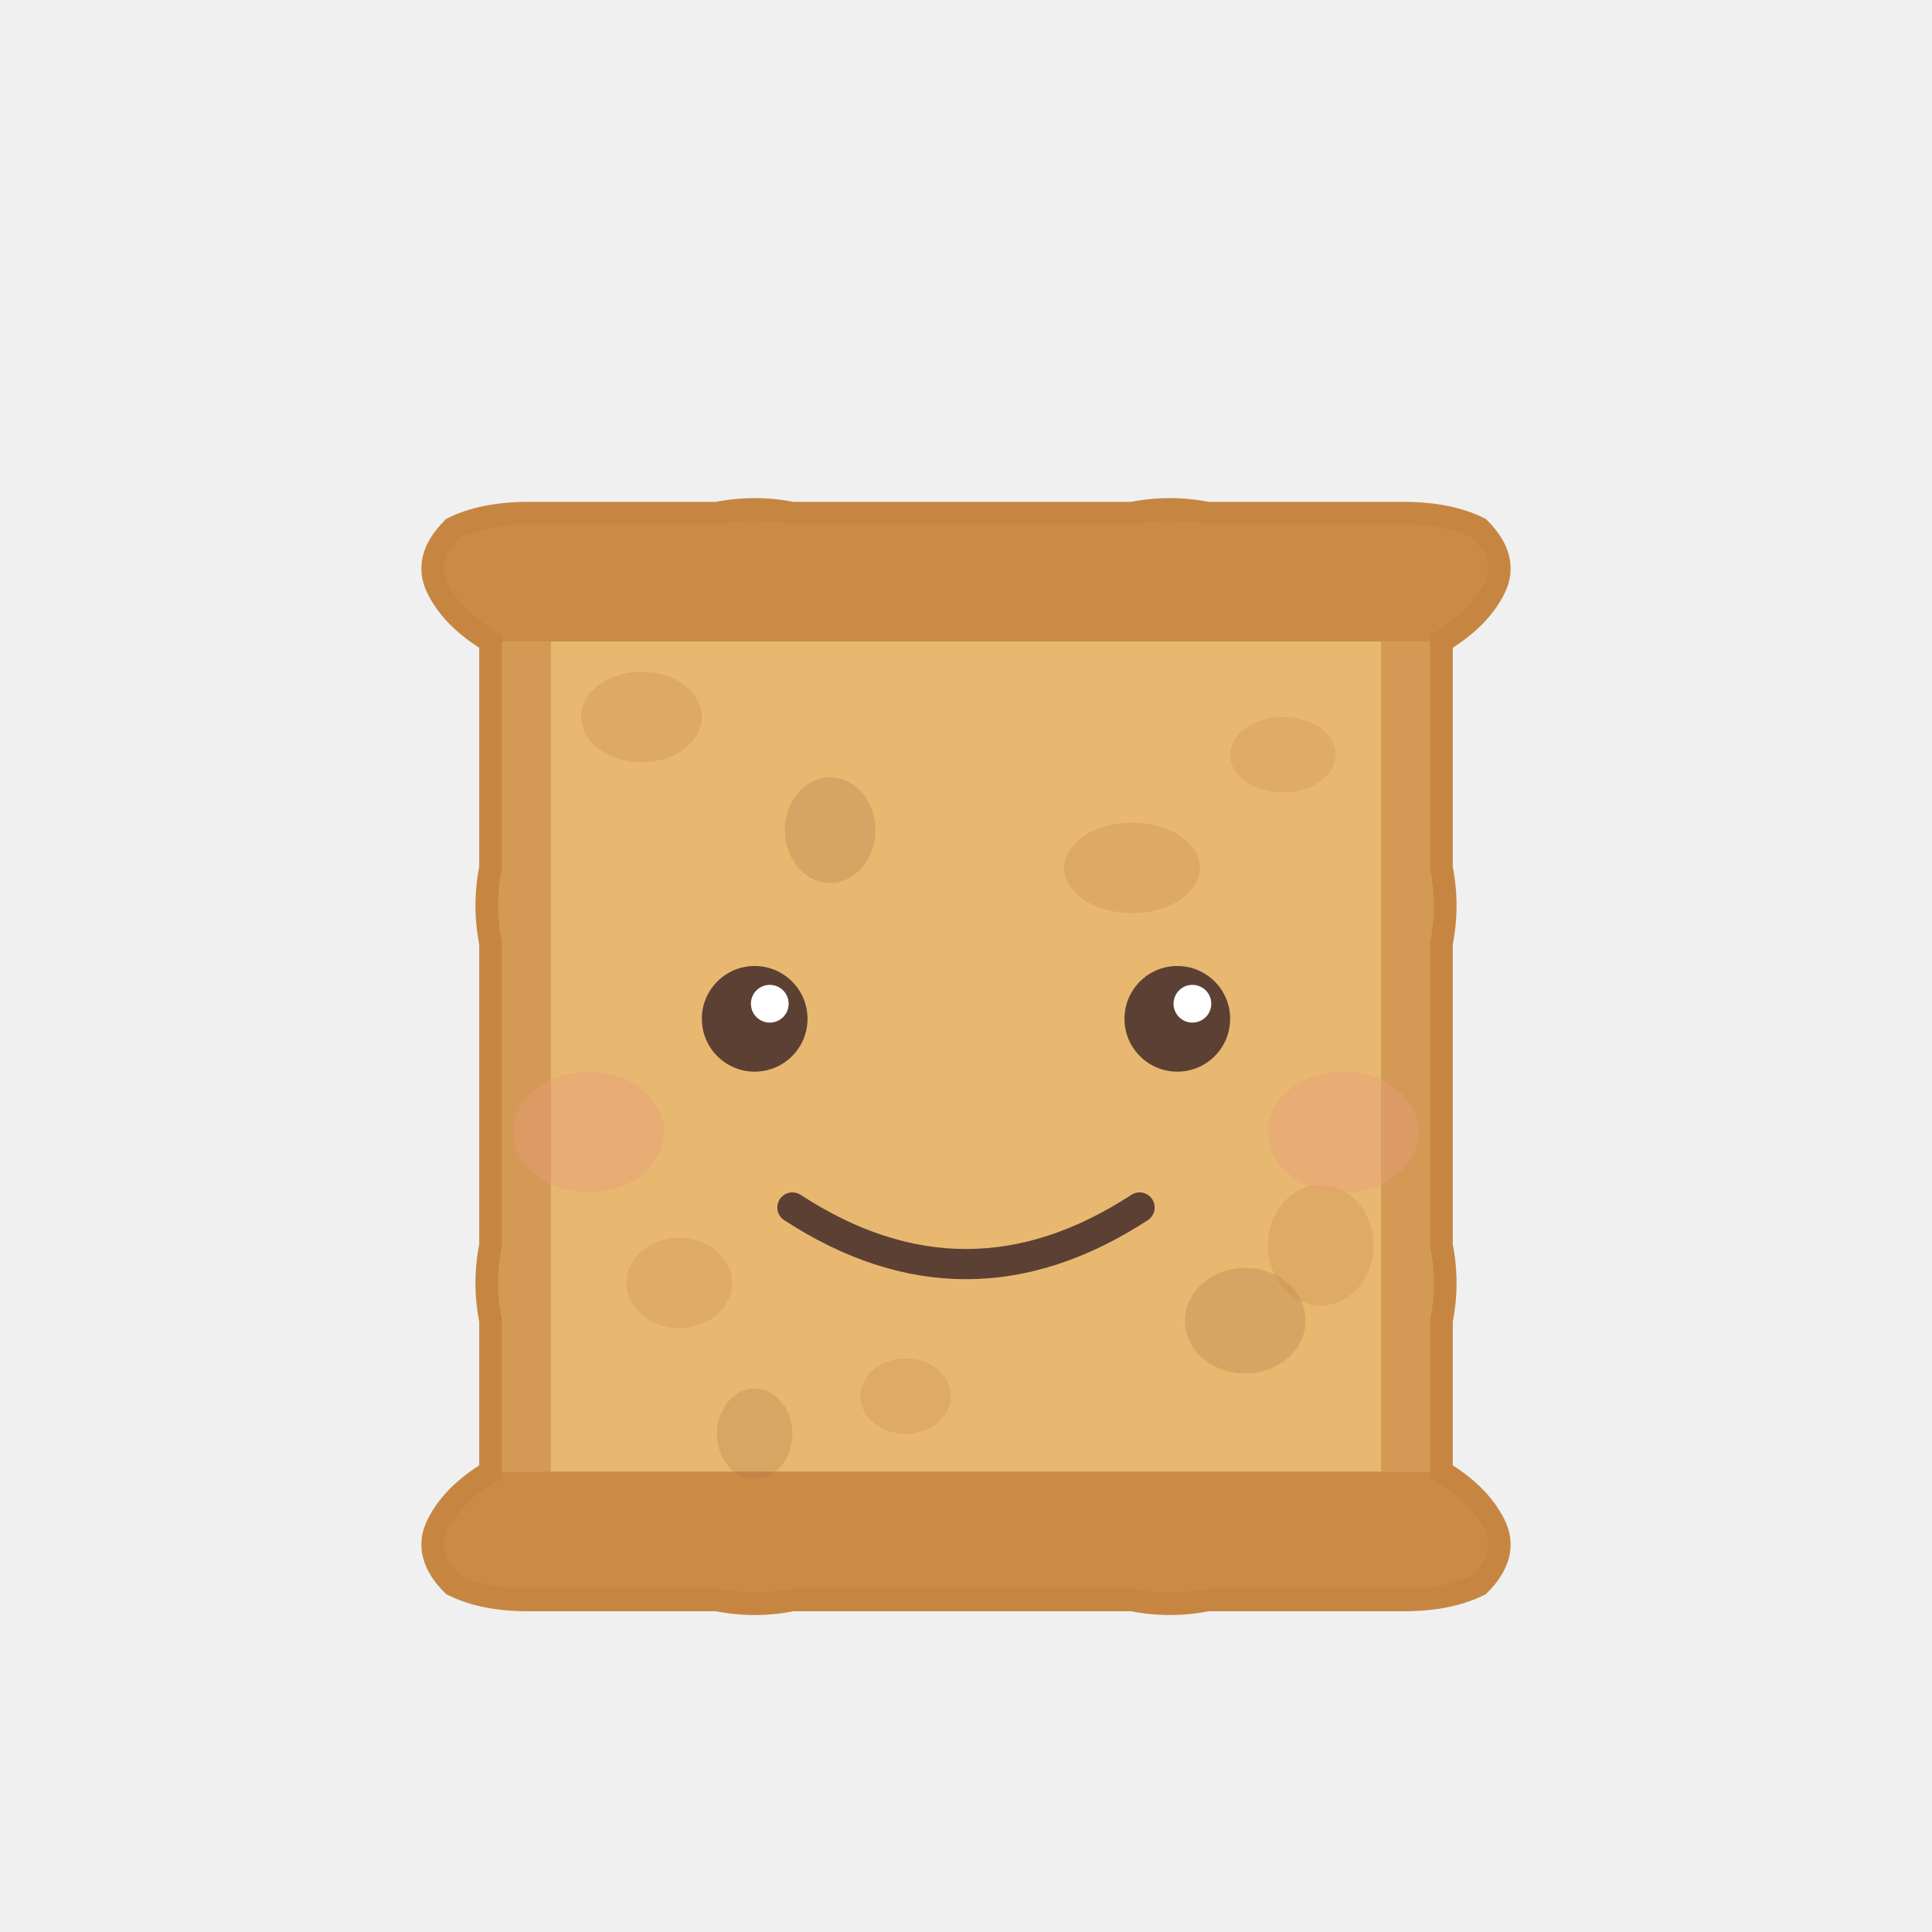
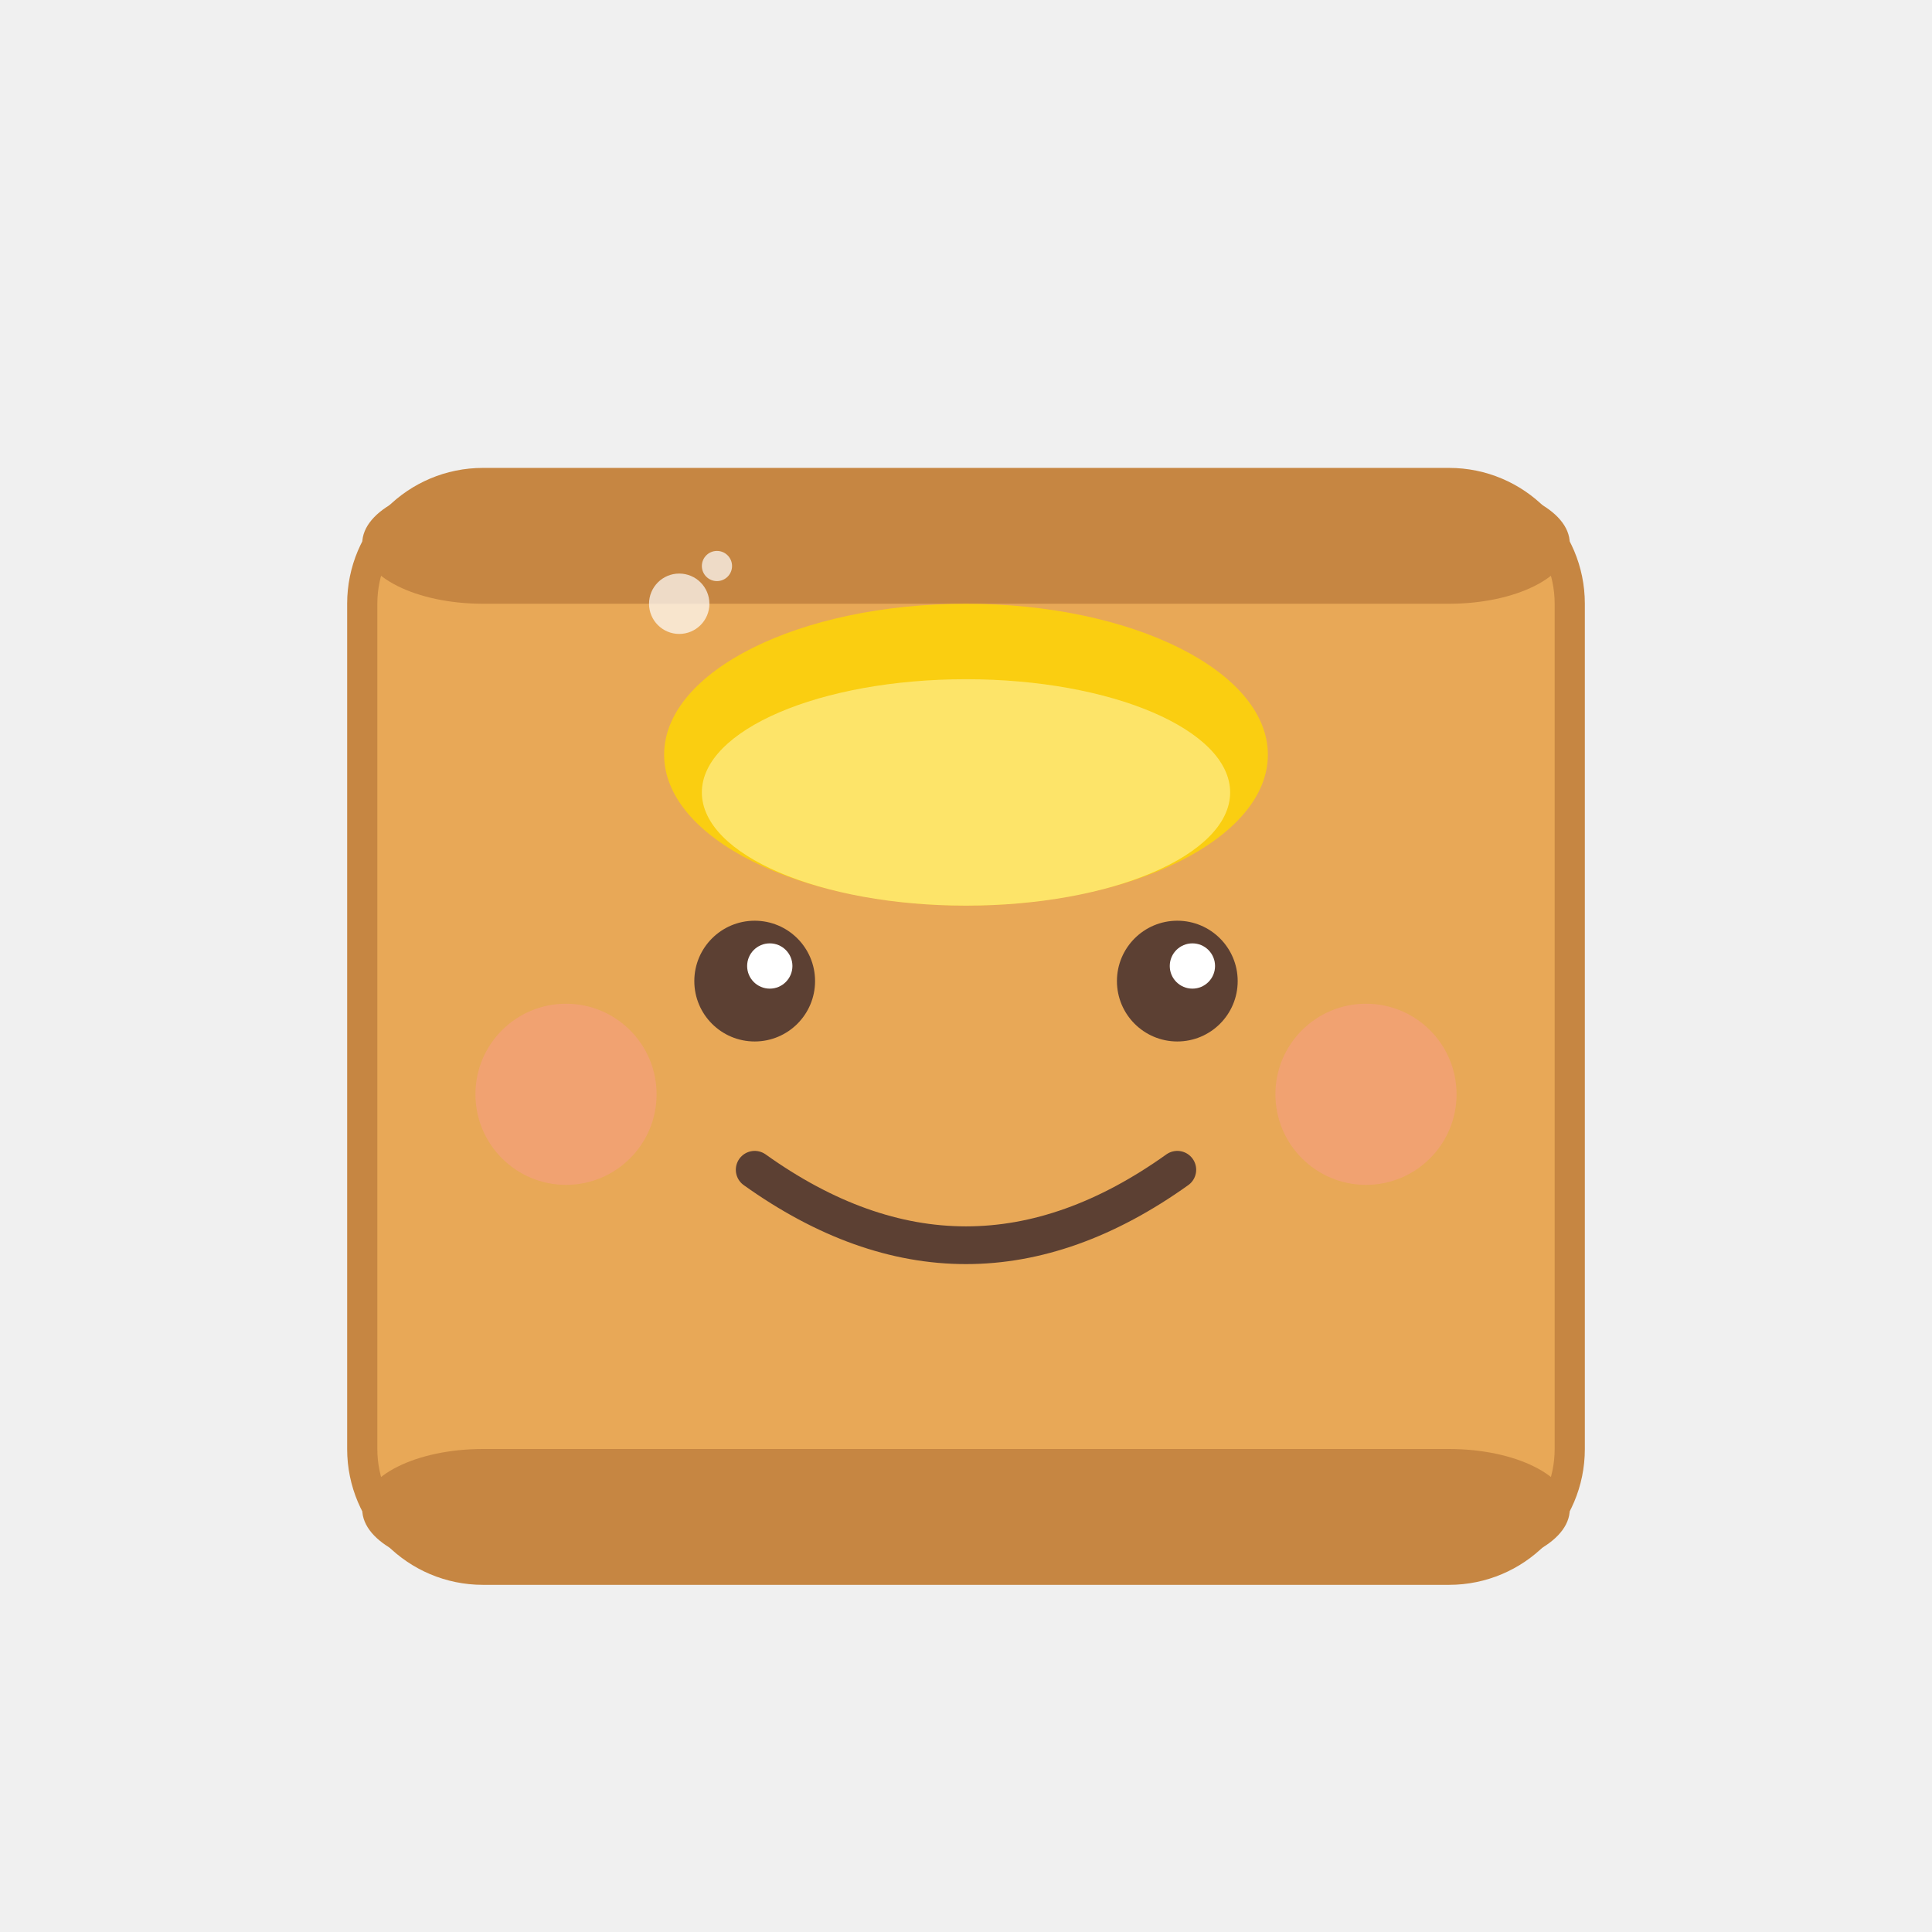
<svg xmlns="http://www.w3.org/2000/svg" width="256" height="256" viewBox="0 0 256 256">
  <rect width="256" height="256" fill="none" />
-   <path d="M 65 85             Q 60 82 58 78 Q 56 74 60 70 Q 64 68 70 68            L 95 68 Q 100 67 105 68            L 150 68 Q 155 67 160 68            L 186 68 Q 192 68 196 70 Q 200 74 198 78 Q 196 82 191 85            L 191 115 Q 192 120 191 125            L 191 165 Q 192 170 191 175            L 191 195 Q 196 198 198 202 Q 200 206 196 210 Q 192 212 186 212            L 160 212 Q 155 213 150 212            L 105 212 Q 100 213 95 212            L 70 212 Q 64 212 60 210 Q 56 206 58 202 Q 60 198 65 195            L 65 175 Q 64 170 65 165            L 65 125 Q 64 120 65 115            Z" fill="#E8B870" stroke="#C68642" stroke-width="3" />
-   <path d="M 65 85             Q 60 82 58 78 Q 56 74 60 70 Q 64 68 70 68            L 95 68 Q 100 67 105 68            L 150 68 Q 155 67 160 68            L 186 68 Q 192 68 196 70 Q 200 74 198 78 Q 196 82 191 85            L 65 85 Z" fill="#C68642" opacity="0.9" />
-   <path d="M 65 195             L 191 195 Q 196 198 198 202 Q 200 206 196 210 Q 192 212 186 212            L 160 212 Q 155 213 150 212            L 105 212 Q 100 213 95 212            L 70 212 Q 64 212 60 210 Q 56 206 58 202 Q 60 198 65 195 Z" fill="#C68642" opacity="0.9" />
-   <path d="M 65 85 L 65 195 L 73 195 Q 73 140 73 85 Z" fill="#C68642" opacity="0.6" />
-   <path d="M 191 85 Q 191 140 191 195 L 183 195 L 183 85 Z" fill="#C68642" opacity="0.6" />
-   <ellipse cx="85" cy="95" rx="8" ry="6" fill="#C68642" opacity="0.3" />
-   <ellipse cx="170" cy="100" rx="7" ry="5" fill="#C68642" opacity="0.25" />
-   <ellipse cx="110" cy="110" rx="6" ry="7" fill="#B07842" opacity="0.3" />
-   <ellipse cx="150" cy="115" rx="9" ry="6" fill="#C68642" opacity="0.28" />
-   <ellipse cx="90" cy="170" rx="7" ry="6" fill="#C68642" opacity="0.25" />
-   <ellipse cx="165" cy="175" rx="8" ry="7" fill="#B07842" opacity="0.3" />
-   <ellipse cx="120" cy="185" rx="6" ry="5" fill="#C68642" opacity="0.27" />
-   <ellipse cx="175" cy="165" rx="7" ry="8" fill="#C68642" opacity="0.26" />
-   <ellipse cx="100" cy="190" rx="5" ry="6" fill="#B07842" opacity="0.28" />
-   <circle cx="100" cy="135" r="7" fill="#5C4033" />
-   <circle cx="102" cy="133" r="2.5" fill="#FFFFFF" />
-   <circle cx="156" cy="135" r="7" fill="#5C4033" />
-   <circle cx="158" cy="133" r="2.5" fill="#FFFFFF" />
-   <path d="M 105 160 Q 128 175 151 160" stroke="#5C4033" stroke-width="4" fill="none" stroke-linecap="round" />
-   <ellipse cx="78" cy="150" rx="10" ry="8" fill="#E89B7C" opacity="0.4" />
-   <ellipse cx="178" cy="150" rx="10" ry="8" fill="#E89B7C" opacity="0.4" />
+   <rect x="48" y="64" width="160" height="144" rx="16" ry="16" fill="#E8A857" stroke="#C68642" stroke-width="4" />
+   <rect x="48" y="64" width="160" height="16" rx="16" ry="16" fill="#C68642" />
+   <rect x="48" y="192" width="160" height="16" rx="16" ry="16" fill="#C68642" />
+   <ellipse cx="128" cy="100" rx="40" ry="20" fill="#FFD700" opacity="0.8" />
+   <ellipse cx="128" cy="105" rx="35" ry="15" fill="#FFF4A3" opacity="0.6" />
+   <circle cx="100" cy="130" r="8" fill="#5C4033" />
+   <circle cx="102" cy="128" r="3" fill="#FFFFFF" />
+   <circle cx="156" cy="130" r="8" fill="#5C4033" />
+   <circle cx="158" cy="128" r="3" fill="#FFFFFF" />
+   <path d="M 100 155 Q 128 175 156 155" stroke="#5C4033" stroke-width="5" fill="none" stroke-linecap="round" />
+   <circle cx="75" cy="145" r="12" fill="#FF9999" opacity="0.4" />
+   <circle cx="181" cy="145" r="12" fill="#FF9999" opacity="0.4" />
+   <circle cx="90" cy="80" r="4" fill="#FFFFFF" opacity="0.7" />
+   <circle cx="95" cy="75" r="2" fill="#FFFFFF" opacity="0.7" />
</svg>
